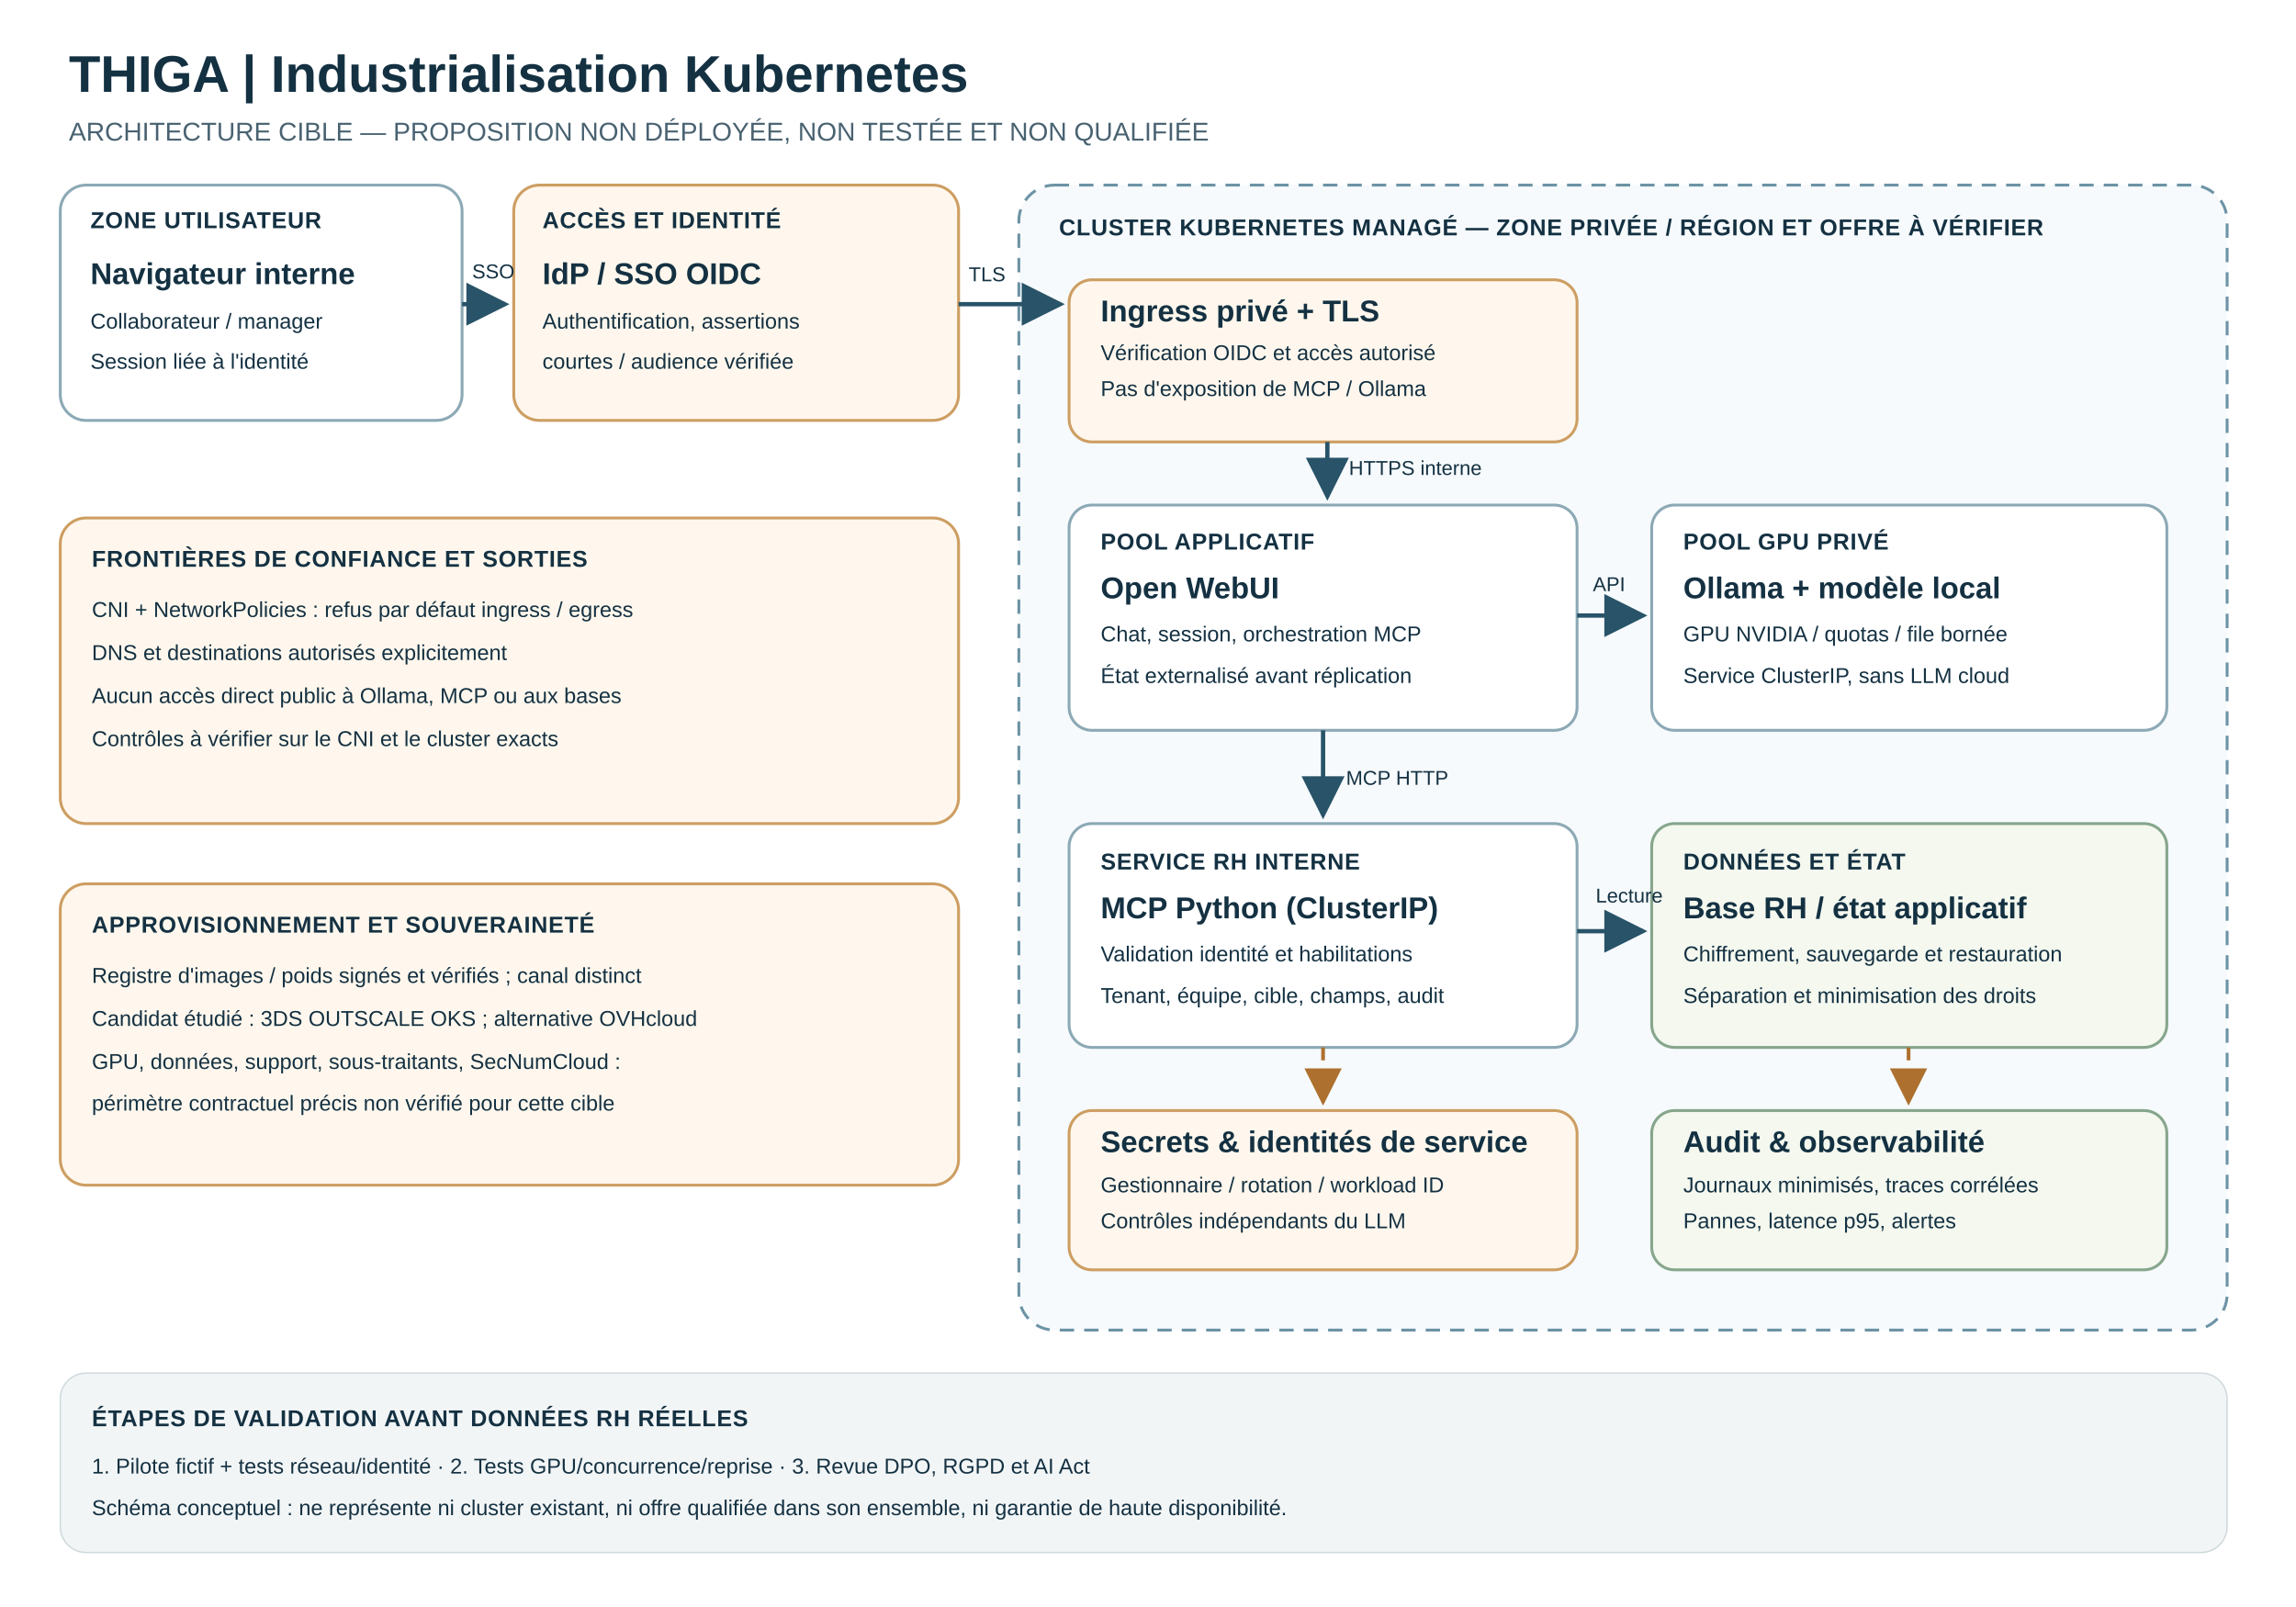
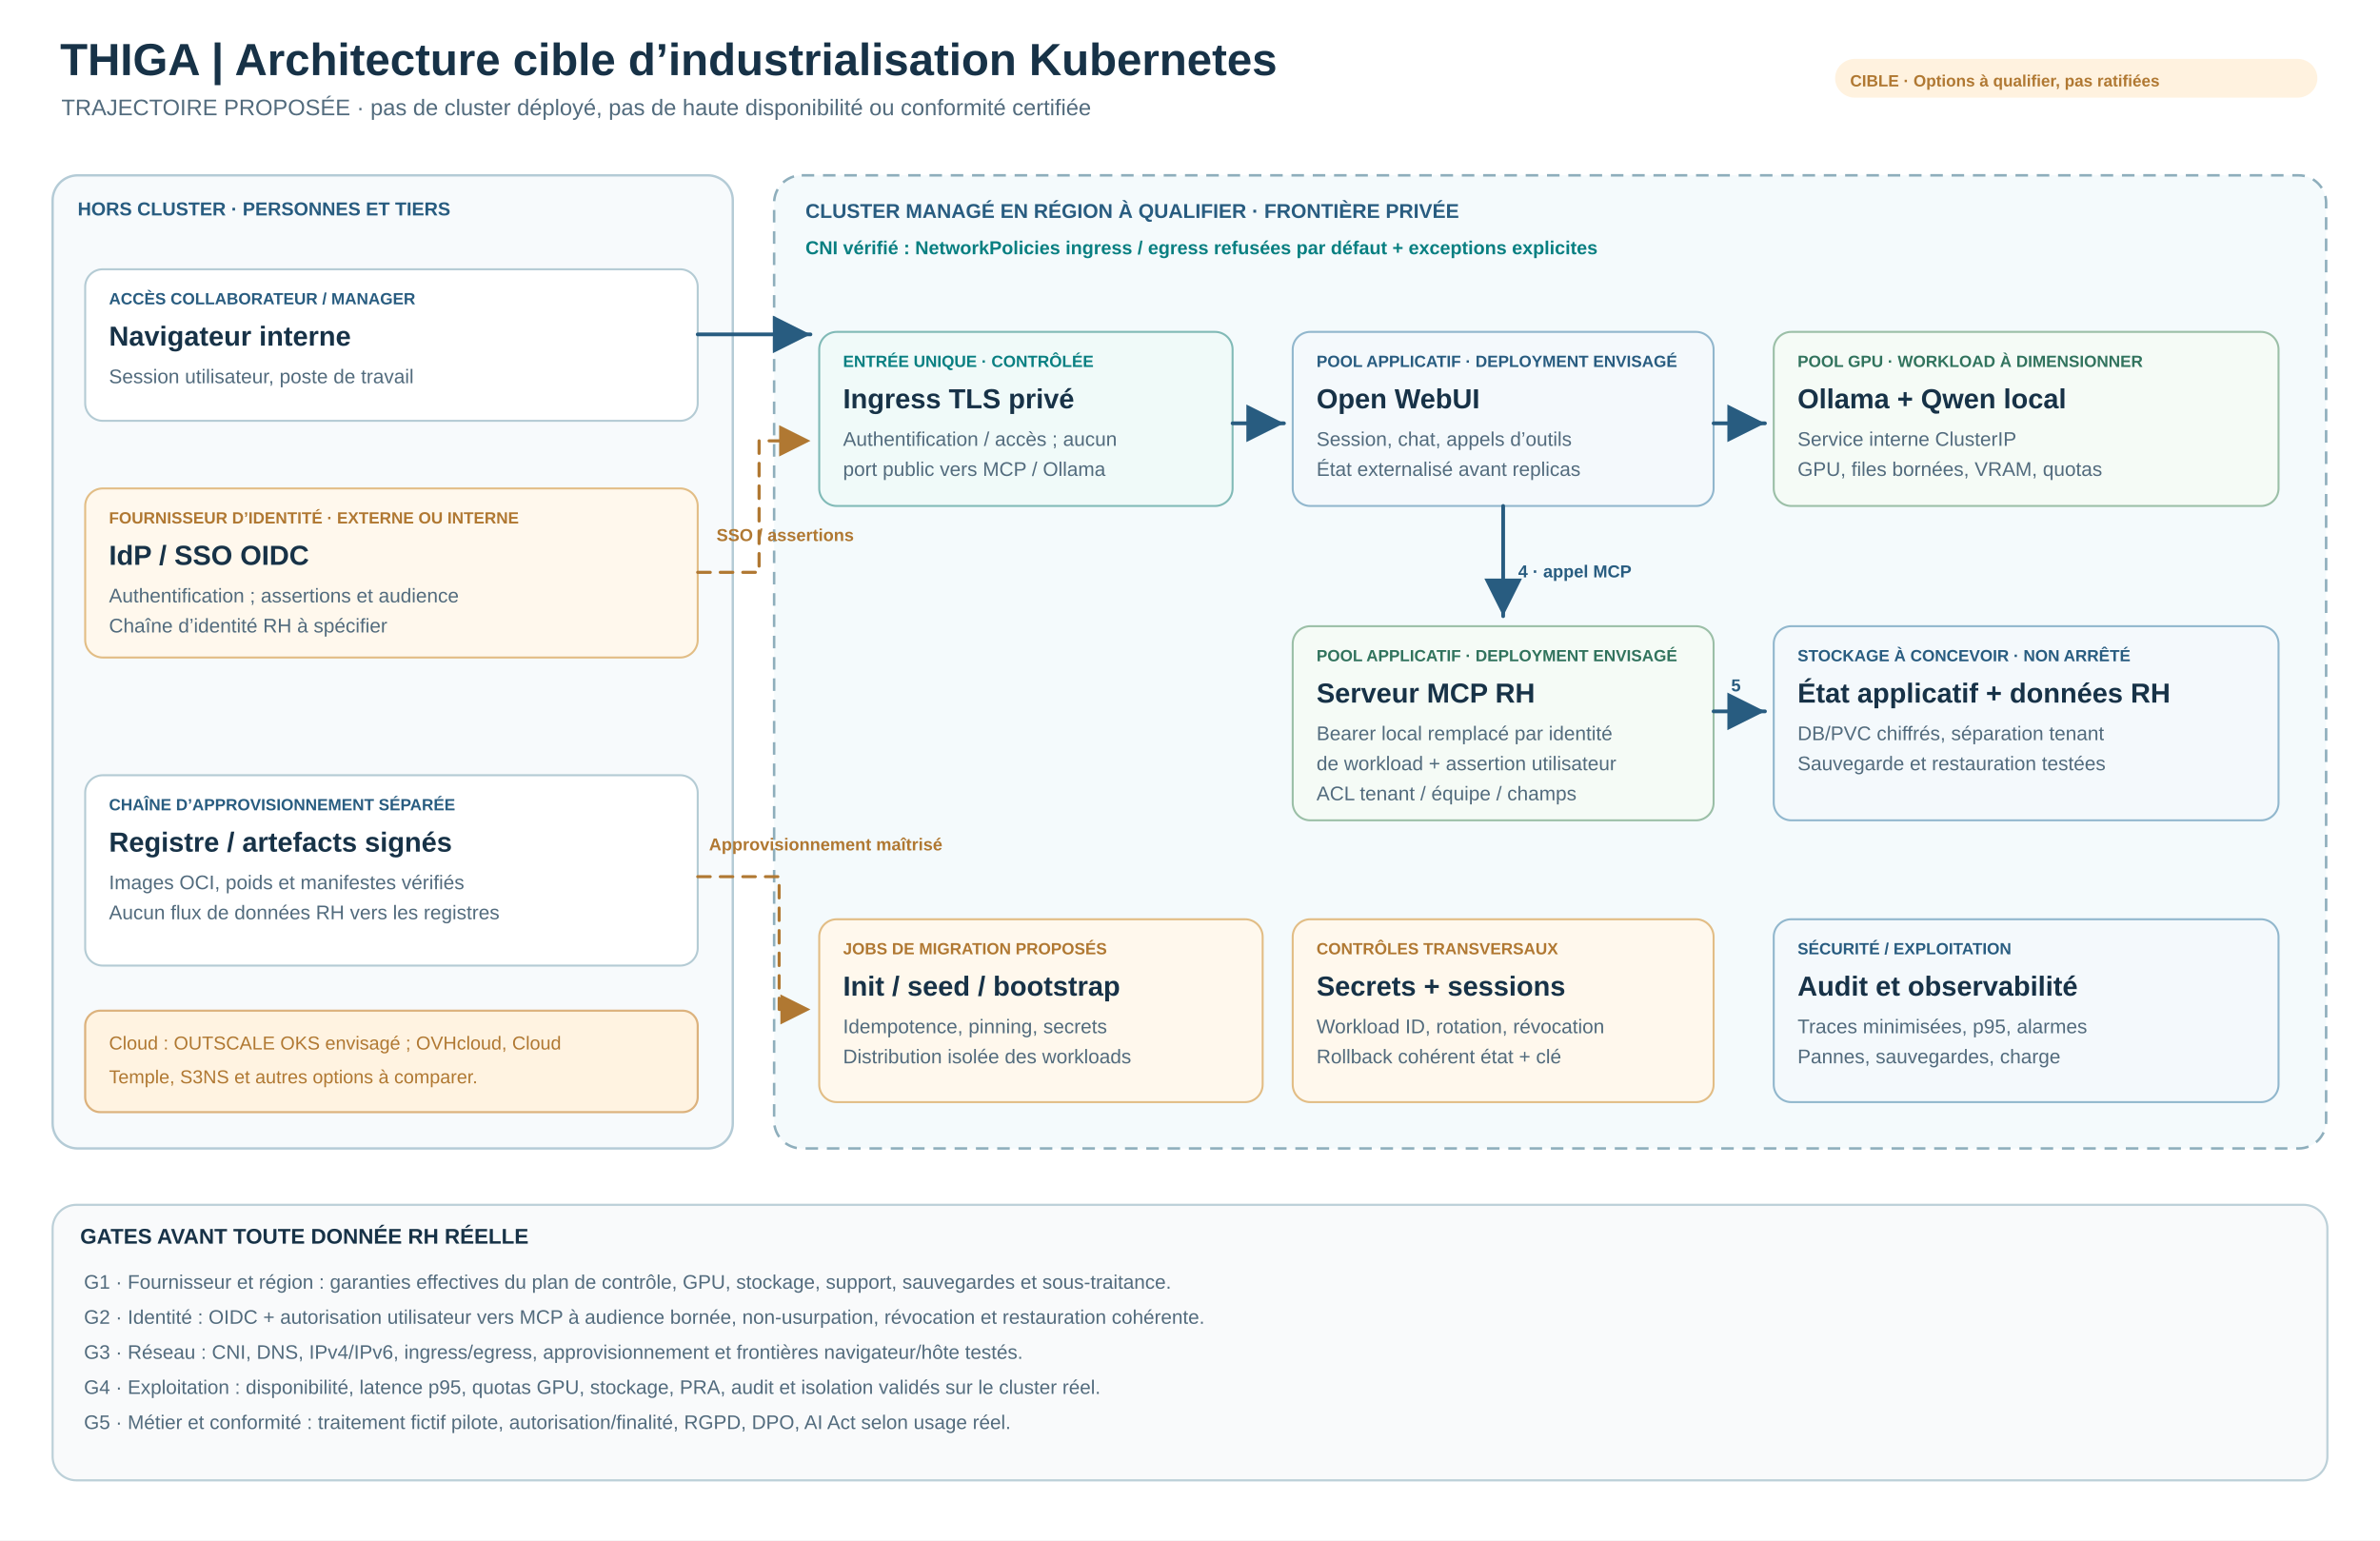
- <svg xmlns="http://www.w3.org/2000/svg" width="1600" height="1120" viewBox="0 0 1600 1120" role="img" aria-labelledby="title desc">
+ <svg xmlns="http://www.w3.org/2000/svg" baseProfile="full" height="1230" version="1.1" viewBox="0 0 1900 1230" width="1900">
  <defs>
-     <marker id="arrow" markerWidth="10" markerHeight="10" refX="9" refY="5" orient="auto">
-       <path d="M0 0 L10 5 L0 10z" fill="#285368" />
+     <marker id="arrow" markerHeight="11" markerWidth="11" orient="auto" refX="10" refY="5">
+       <path d="M0 0 L10 5 L0 10 Z" fill="#285c80" />
    </marker>
-     <marker id="dasharrow" markerWidth="10" markerHeight="10" refX="9" refY="5" orient="auto">
-       <path d="M0 0 L10 5 L0 10z" fill="#ad702e" />
+     <marker id="arrow-control" markerHeight="11" markerWidth="11" orient="auto" refX="10" refY="5">
+       <path d="M0 0 L10 5 L0 10 Z" fill="#b07832" />
    </marker>
-     <style>
-   text{font-family:Segoe UI,Arial,sans-serif;fill:#143142}
-   .title{font-size:36px;font-weight:700}.subtitle{font-size:18px;fill:#496271}
-   .zone{fill:#f6fafc;stroke:#6d93a5;stroke-width:2;stroke-dasharray:10 7}
-   .node{fill:#fff;stroke:#8ca9b5;stroke-width:2}.data{fill:#f4f8ef;stroke:#86a68c;stroke-width:2}
-   .control{fill:#fff7ed;stroke:#cd9e62;stroke-width:2}.head{font-size:21px;font-weight:700}.body{font-size:15px}.small{font-size:14px}.label{font-size:16px;font-weight:700;letter-spacing:.5px}
-   .flow{fill:none;stroke:#285368;stroke-width:3;marker-end:url(#arrow)}
-   .out{fill:none;stroke:#ad702e;stroke-width:2.6;stroke-dasharray:9 7;marker-end:url(#dasharrow)}
-  </style>
  </defs>
-   <rect width="1600" height="1120" fill="#fff" />
-   <text class="title" x="48" y="64">THIGA | Industrialisation Kubernetes</text>
-   <text class="subtitle" x="48" y="98">ARCHITECTURE CIBLE — PROPOSITION NON DÉPLOYÉE, NON TESTÉE ET NON QUALIFIÉE</text>
-   <rect x="42" y="129" width="280" height="164" rx="18" class="node" />
-   <text x="63" y="159" class="label">ZONE UTILISATEUR</text>
-   <text x="63" y="198" class="head">Navigateur interne</text>
-   <text x="63" y="229" class="body">Collaborateur / manager</text>
-   <text x="63" y="257" class="body">Session liée à l'identité</text>
-   <rect x="358" y="129" width="310" height="164" rx="18" class="control" />
-   <text x="378" y="159" class="label">ACCÈS ET IDENTITÉ</text>
-   <text x="378" y="198" class="head">IdP / SSO OIDC</text>
-   <text x="378" y="229" class="body">Authentification, assertions</text>
-   <text x="378" y="257" class="body">courtes / audience vérifiée</text>
-   <path class="flow" d="M322 212 H352" />
-   <text x="329" y="194" class="small">SSO</text>
-   <rect x="710" y="129" width="842" height="798" rx="25" class="zone" />
-   <text x="738" y="164" class="label">CLUSTER KUBERNETES MANAGÉ — ZONE PRIVÉE / RÉGION ET OFFRE À VÉRIFIER</text>
-   <rect x="745" y="195" width="354" height="113" rx="16" class="control" />
-   <text x="767" y="224" class="head">Ingress privé + TLS</text>
-   <text x="767" y="251" class="body">Vérification OIDC et accès autorisé</text>
-   <text x="767" y="276" class="body">Pas d'exposition de MCP / Ollama</text>
-   <path class="flow" d="M668 212 H739" />
-   <text x="675" y="196" class="small">TLS</text>
-   <rect x="745" y="352" width="354" height="157" rx="16" class="node" />
-   <text x="767" y="383" class="label">POOL APPLICATIF</text>
-   <text x="767" y="417" class="head">Open WebUI</text>
-   <text x="767" y="447" class="body">Chat, session, orchestration MCP</text>
-   <text x="767" y="476" class="body">État externalisé avant réplication</text>
-   <path class="flow" d="M925 308 V346" />
-   <text x="940" y="331" class="small">HTTPS interne</text>
-   <rect x="1151" y="352" width="359" height="157" rx="16" class="node" />
-   <text x="1173" y="383" class="label">POOL GPU PRIVÉ</text>
-   <text x="1173" y="417" class="head">Ollama + modèle local</text>
-   <text x="1173" y="447" class="body">GPU NVIDIA / quotas / file bornée</text>
-   <text x="1173" y="476" class="body">Service ClusterIP, sans LLM cloud</text>
-   <path class="flow" d="M1099 429 H1145" />
-   <text x="1110" y="412" class="small">API</text>
-   <rect x="745" y="574" width="354" height="156" rx="16" class="node" />
-   <text x="767" y="606" class="label">SERVICE RH INTERNE</text>
-   <text x="767" y="640" class="head">MCP Python (ClusterIP)</text>
-   <text x="767" y="670" class="body">Validation identité et habilitations</text>
-   <text x="767" y="699" class="body">Tenant, équipe, cible, champs, audit</text>
-   <path class="flow" d="M922 509 V568" />
-   <text x="938" y="547" class="small">MCP HTTP</text>
-   <rect x="1151" y="574" width="359" height="156" rx="16" class="data" />
-   <text x="1173" y="606" class="label">DONNÉES ET ÉTAT</text>
-   <text x="1173" y="640" class="head">Base RH / état applicatif</text>
-   <text x="1173" y="670" class="body">Chiffrement, sauvegarde et restauration</text>
-   <text x="1173" y="699" class="body">Séparation et minimisation des droits</text>
-   <path class="flow" d="M1099 649 H1145" />
-   <text x="1112" y="629" class="small">Lecture</text>
-   <rect x="745" y="774" width="354" height="111" rx="16" class="control" />
-   <text x="767" y="803" class="head">Secrets &amp; identités de service</text>
-   <text x="767" y="831" class="body">Gestionnaire / rotation / workload ID</text>
-   <text x="767" y="856" class="body">Contrôles indépendants du LLM</text>
-   <rect x="1151" y="774" width="359" height="111" rx="16" class="data" />
-   <text x="1173" y="803" class="head">Audit &amp; observabilité</text>
-   <text x="1173" y="831" class="body">Journaux minimisés, traces corrélées</text>
-   <text x="1173" y="856" class="body">Pannes, latence p95, alertes</text>
-   <path class="out" d="M922 730 V768" />
-   <path class="out" d="M1330 730 V768" />
-   <rect x="42" y="361" width="626" height="213" rx="18" class="control" />
-   <text x="64" y="395" class="label">FRONTIÈRES DE CONFIANCE ET SORTIES</text>
-   <text x="64" y="430" class="body">CNI + NetworkPolicies : refus par défaut ingress / egress</text>
-   <text x="64" y="460" class="body">DNS et destinations autorisés explicitement</text>
-   <text x="64" y="490" class="body">Aucun accès direct public à Ollama, MCP ou aux bases</text>
-   <text x="64" y="520" class="body">Contrôles à vérifier sur le CNI et le cluster exacts</text>
-   <rect x="42" y="616" width="626" height="210" rx="18" class="control" />
-   <text x="64" y="650" class="label">APPROVISIONNEMENT ET SOUVERAINETÉ</text>
-   <text x="64" y="685" class="body">Registre d'images / poids signés et vérifiés ; canal distinct</text>
-   <text x="64" y="715" class="body">Candidat étudié : 3DS OUTSCALE OKS ; alternative OVHcloud</text>
-   <text x="64" y="745" class="body">GPU, données, support, sous-traitants, SecNumCloud :</text>
-   <text x="64" y="774" class="body">périmètre contractuel précis non vérifié pour cette cible</text>
-   <rect x="42" y="957" width="1510" height="125" rx="18" fill="#f2f5f6" stroke="#ced9dc" />
-   <text x="64" y="994" class="label">ÉTAPES DE VALIDATION AVANT DONNÉES RH RÉELLES</text>
-   <text x="64" y="1027" class="body">1. Pilote fictif + tests réseau/identité  ·  2. Tests GPU/concurrence/reprise  ·  3. Revue DPO, RGPD et AI Act</text>
-   <text x="64" y="1056" class="body">Schéma conceptuel : ne représente ni cluster existant, ni offre qualifiée dans son ensemble, ni garantie de haute disponibilité.</text>
+   <rect fill="#ffffff" height="1230" width="1900" x="0" y="0" />
+   <text fill="#173247" font-family="Segoe UI, Arial, sans-serif" font-size="36" font-weight="700" x="48" y="60">THIGA | Architecture cible d’industrialisation Kubernetes</text>
+   <text fill="#526b7d" font-family="Segoe UI, Arial, sans-serif" font-size="18" font-weight="400" x="49" y="92">TRAJECTOIRE PROPOSÉE · pas de cluster déployé, pas de haute disponibilité ou conformité certifiée</text>
+   <rect fill="#fff2df" height="31" rx="16" ry="16" stroke="none" stroke-width="0" width="385" x="1465" y="47" />
+   <text fill="#b07832" font-family="Segoe UI, Arial, sans-serif" font-size="13" font-weight="700" x="1477" y="69">CIBLE · Options à qualifier, pas ratifiées</text>
+   <rect fill="#f7fafc" height="777" rx="20" ry="20" stroke="#b4cbd6" stroke-width="1.9" width="543" x="42" y="140" />
+   <text fill="#285c80" font-family="Segoe UI, Arial, sans-serif" font-size="15" font-weight="700" x="62" y="172">HORS CLUSTER · PERSONNES ET TIERS</text>
+   <rect fill="#fff" height="121" rx="14" ry="14" stroke="#b4cbd4" stroke-width="1.6" width="489" x="68" y="215" />
+   <text fill="#285c80" font-family="Segoe UI, Arial, sans-serif" font-size="13" font-weight="700" x="87" y="243">ACCÈS COLLABORATEUR / MANAGER</text>
+   <text fill="#173247" font-family="Segoe UI, Arial, sans-serif" font-size="22" font-weight="700" x="87" y="276">Navigateur interne</text>
+   <text fill="#526b7d" font-family="Segoe UI, Arial, sans-serif" font-size="15.8" font-weight="400" x="87" y="306">Session utilisateur, poste de travail</text>
+   <rect fill="#fff8ed" height="135" rx="14" ry="14" stroke="#e2bd85" stroke-width="1.6" width="489" x="68" y="390" />
+   <text fill="#b07832" font-family="Segoe UI, Arial, sans-serif" font-size="13" font-weight="700" x="87" y="418">FOURNISSEUR D’IDENTITÉ · EXTERNE OU INTERNE</text>
+   <text fill="#173247" font-family="Segoe UI, Arial, sans-serif" font-size="22" font-weight="700" x="87" y="451">IdP / SSO OIDC</text>
+   <text fill="#526b7d" font-family="Segoe UI, Arial, sans-serif" font-size="15.8" font-weight="400" x="87" y="481">Authentification ; assertions et audience</text>
+   <text fill="#526b7d" font-family="Segoe UI, Arial, sans-serif" font-size="15.8" font-weight="400" x="87" y="505">Chaîne d’identité RH à spécifier</text>
+   <rect fill="#fff" height="152" rx="14" ry="14" stroke="#b4cbd4" stroke-width="1.6" width="489" x="68" y="619" />
+   <text fill="#285c80" font-family="Segoe UI, Arial, sans-serif" font-size="13" font-weight="700" x="87" y="647">CHAÎNE D’APPROVISIONNEMENT SÉPARÉE</text>
+   <text fill="#173247" font-family="Segoe UI, Arial, sans-serif" font-size="22" font-weight="700" x="87" y="680">Registre / artefacts signés</text>
+   <text fill="#526b7d" font-family="Segoe UI, Arial, sans-serif" font-size="15.8" font-weight="400" x="87" y="710">Images OCI, poids et manifestes vérifiés</text>
+   <text fill="#526b7d" font-family="Segoe UI, Arial, sans-serif" font-size="15.8" font-weight="400" x="87" y="734">Aucun flux de données RH vers les registres</text>
+   <rect fill="#fff3e1" height="81" rx="12" ry="12" stroke="#dcb27d" stroke-width="1.7" width="489" x="68" y="807" />
+   <text fill="#b07832" font-family="Segoe UI, Arial, sans-serif" font-size="15" font-weight="400" x="87" y="838">Cloud : OUTSCALE OKS envisagé ; OVHcloud, Cloud</text>
+   <text fill="#b07832" font-family="Segoe UI, Arial, sans-serif" font-size="15" font-weight="400" x="87" y="865">Temple, S3NS et autres options à comparer.</text>
+   <rect fill="#f4fafc" height="777" rx="22" ry="22" stroke="#8eaebc" stroke-dasharray="10,7" stroke-width="2" width="1239" x="618" y="140" />
+   <text fill="#285c80" font-family="Segoe UI, Arial, sans-serif" font-size="16" font-weight="700" x="643" y="174">CLUSTER MANAGÉ EN RÉGION À QUALIFIER · FRONTIÈRE PRIVÉE</text>
+   <text fill="#087f81" font-family="Segoe UI, Arial, sans-serif" font-size="15" font-weight="700" x="643" y="203">CNI vérifié : NetworkPolicies ingress / egress refusées par défaut + exceptions explicites</text>
+   <rect fill="#f0faf9" height="139" rx="14" ry="14" stroke="#81bab7" stroke-width="1.6" width="330" x="654" y="265" />
+   <text fill="#087f81" font-family="Segoe UI, Arial, sans-serif" font-size="13" font-weight="700" x="673" y="293">ENTRÉE UNIQUE · CONTRÔLÉE</text>
+   <text fill="#173247" font-family="Segoe UI, Arial, sans-serif" font-size="22" font-weight="700" x="673" y="326">Ingress TLS privé</text>
+   <text fill="#526b7d" font-family="Segoe UI, Arial, sans-serif" font-size="15.8" font-weight="400" x="673" y="356">Authentification / accès ; aucun</text>
+   <text fill="#526b7d" font-family="Segoe UI, Arial, sans-serif" font-size="15.8" font-weight="400" x="673" y="380">port public vers MCP / Ollama</text>
+   <rect fill="#f4f9fc" height="139" rx="14" ry="14" stroke="#91b7cd" stroke-width="1.6" width="336" x="1032" y="265" />
+   <text fill="#285c80" font-family="Segoe UI, Arial, sans-serif" font-size="13" font-weight="700" x="1051" y="293">POOL APPLICATIF · DEPLOYMENT ENVISAGÉ</text>
+   <text fill="#173247" font-family="Segoe UI, Arial, sans-serif" font-size="22" font-weight="700" x="1051" y="326">Open WebUI</text>
+   <text fill="#526b7d" font-family="Segoe UI, Arial, sans-serif" font-size="15.8" font-weight="400" x="1051" y="356">Session, chat, appels d’outils</text>
+   <text fill="#526b7d" font-family="Segoe UI, Arial, sans-serif" font-size="15.8" font-weight="400" x="1051" y="380">État externalisé avant replicas</text>
+   <rect fill="#f5fbf6" height="139" rx="14" ry="14" stroke="#9bbfa7" stroke-width="1.6" width="403" x="1416" y="265" />
+   <text fill="#31735d" font-family="Segoe UI, Arial, sans-serif" font-size="13" font-weight="700" x="1435" y="293">POOL GPU · WORKLOAD À DIMENSIONNER</text>
+   <text fill="#173247" font-family="Segoe UI, Arial, sans-serif" font-size="22" font-weight="700" x="1435" y="326">Ollama + Qwen local</text>
+   <text fill="#526b7d" font-family="Segoe UI, Arial, sans-serif" font-size="15.8" font-weight="400" x="1435" y="356">Service interne ClusterIP</text>
+   <text fill="#526b7d" font-family="Segoe UI, Arial, sans-serif" font-size="15.8" font-weight="400" x="1435" y="380">GPU, files bornées, VRAM, quotas</text>
+   <rect fill="#f5fbf6" height="155" rx="14" ry="14" stroke="#9bbfa7" stroke-width="1.6" width="336" x="1032" y="500" />
+   <text fill="#31735d" font-family="Segoe UI, Arial, sans-serif" font-size="13" font-weight="700" x="1051" y="528">POOL APPLICATIF · DEPLOYMENT ENVISAGÉ</text>
+   <text fill="#173247" font-family="Segoe UI, Arial, sans-serif" font-size="22" font-weight="700" x="1051" y="561">Serveur MCP RH</text>
+   <text fill="#526b7d" font-family="Segoe UI, Arial, sans-serif" font-size="15.8" font-weight="400" x="1051" y="591">Bearer local remplacé par identité</text>
+   <text fill="#526b7d" font-family="Segoe UI, Arial, sans-serif" font-size="15.8" font-weight="400" x="1051" y="615">de workload + assertion utilisateur</text>
+   <text fill="#526b7d" font-family="Segoe UI, Arial, sans-serif" font-size="15.8" font-weight="400" x="1051" y="639">ACL tenant / équipe / champs</text>
+   <rect fill="#f4f9fc" height="155" rx="14" ry="14" stroke="#91b7cd" stroke-width="1.6" width="403" x="1416" y="500" />
+   <text fill="#285c80" font-family="Segoe UI, Arial, sans-serif" font-size="13" font-weight="700" x="1435" y="528">STOCKAGE À CONCEVOIR · NON ARRÊTÉ</text>
+   <text fill="#173247" font-family="Segoe UI, Arial, sans-serif" font-size="22" font-weight="700" x="1435" y="561">État applicatif + données RH</text>
+   <text fill="#526b7d" font-family="Segoe UI, Arial, sans-serif" font-size="15.8" font-weight="400" x="1435" y="591">DB/PVC chiffrés, séparation tenant</text>
+   <text fill="#526b7d" font-family="Segoe UI, Arial, sans-serif" font-size="15.8" font-weight="400" x="1435" y="615">Sauvegarde et restauration testées</text>
+   <rect fill="#fff8ed" height="146" rx="14" ry="14" stroke="#e2bd85" stroke-width="1.6" width="354" x="654" y="734" />
+   <text fill="#b07832" font-family="Segoe UI, Arial, sans-serif" font-size="13" font-weight="700" x="673" y="762">JOBS DE MIGRATION PROPOSÉS</text>
+   <text fill="#173247" font-family="Segoe UI, Arial, sans-serif" font-size="22" font-weight="700" x="673" y="795">Init / seed / bootstrap</text>
+   <text fill="#526b7d" font-family="Segoe UI, Arial, sans-serif" font-size="15.8" font-weight="400" x="673" y="825">Idempotence, pinning, secrets</text>
+   <text fill="#526b7d" font-family="Segoe UI, Arial, sans-serif" font-size="15.8" font-weight="400" x="673" y="849">Distribution isolée des workloads</text>
+   <rect fill="#fff8ed" height="146" rx="14" ry="14" stroke="#e2bd85" stroke-width="1.6" width="336" x="1032" y="734" />
+   <text fill="#b07832" font-family="Segoe UI, Arial, sans-serif" font-size="13" font-weight="700" x="1051" y="762">CONTRÔLES TRANSVERSAUX</text>
+   <text fill="#173247" font-family="Segoe UI, Arial, sans-serif" font-size="22" font-weight="700" x="1051" y="795">Secrets + sessions</text>
+   <text fill="#526b7d" font-family="Segoe UI, Arial, sans-serif" font-size="15.8" font-weight="400" x="1051" y="825">Workload ID, rotation, révocation</text>
+   <text fill="#526b7d" font-family="Segoe UI, Arial, sans-serif" font-size="15.8" font-weight="400" x="1051" y="849">Rollback cohérent état + clé</text>
+   <rect fill="#f4f9fc" height="146" rx="14" ry="14" stroke="#91b7cd" stroke-width="1.6" width="403" x="1416" y="734" />
+   <text fill="#285c80" font-family="Segoe UI, Arial, sans-serif" font-size="13" font-weight="700" x="1435" y="762">SÉCURITÉ / EXPLOITATION</text>
+   <text fill="#173247" font-family="Segoe UI, Arial, sans-serif" font-size="22" font-weight="700" x="1435" y="795">Audit et observabilité</text>
+   <text fill="#526b7d" font-family="Segoe UI, Arial, sans-serif" font-size="15.8" font-weight="400" x="1435" y="825">Traces minimisées, p95, alarmes</text>
+   <text fill="#526b7d" font-family="Segoe UI, Arial, sans-serif" font-size="15.8" font-weight="400" x="1435" y="849">Pannes, sauvegardes, charge</text>
+   <path d="M557,267 L647,267" fill="none" marker-end="url(#arrow)" stroke="#285c80" stroke-linecap="round" stroke-linejoin="round" stroke-width="3" />
+   <path d="M984,338 L1025,338" fill="none" marker-end="url(#arrow)" stroke="#285c80" stroke-linecap="round" stroke-linejoin="round" stroke-width="3" />
+   <path d="M1368,338 L1409,338" fill="none" marker-end="url(#arrow)" stroke="#285c80" stroke-linecap="round" stroke-linejoin="round" stroke-width="3" />
+   <path d="M1200,404 L1200,492" fill="none" marker-end="url(#arrow)" stroke="#285c80" stroke-linecap="round" stroke-linejoin="round" stroke-width="3" />
+   <text fill="#285c80" font-family="Segoe UI, Arial, sans-serif" font-size="13.8" font-weight="700" x="1212" y="461">4 · appel MCP</text>
+   <path d="M1368,568 L1409,568" fill="none" marker-end="url(#arrow)" stroke="#285c80" stroke-linecap="round" stroke-linejoin="round" stroke-width="3" />
+   <text fill="#285c80" font-family="Segoe UI, Arial, sans-serif" font-size="13.8" font-weight="700" x="1382" y="552">5</text>
+   <path d="M557,457 L606,457 L606,352 L647,352" fill="none" marker-end="url(#arrow-control)" stroke="#b07832" stroke-dasharray="10,8" stroke-linecap="round" stroke-linejoin="round" stroke-width="2.5" />
+   <text fill="#b07832" font-family="Segoe UI, Arial, sans-serif" font-size="13.8" font-weight="700" x="572" y="432">SSO / assertions</text>
+   <path d="M557,700 L622,700 L622,806 L647,806" fill="none" marker-end="url(#arrow-control)" stroke="#b07832" stroke-dasharray="10,8" stroke-linecap="round" stroke-linejoin="round" stroke-width="2.4" />
+   <text fill="#b07832" font-family="Segoe UI, Arial, sans-serif" font-size="13.8" font-weight="700" x="566" y="679">Approvisionnement maîtrisé</text>
+   <rect fill="#f9fafb" height="220" rx="19" ry="19" stroke="#bcd0d8" stroke-width="1.7" width="1816" x="42" y="962" />
+   <text fill="#173247" font-family="Segoe UI, Arial, sans-serif" font-size="17" font-weight="700" x="64" y="993">GATES AVANT TOUTE DONNÉE RH RÉELLE</text>
+   <text fill="#526b7d" font-family="Segoe UI, Arial, sans-serif" font-size="15.7" font-weight="400" x="67" y="1029">G1 · Fournisseur et région : garanties effectives du plan de contrôle, GPU, stockage, support, sauvegardes et sous-traitance.</text>
+   <text fill="#526b7d" font-family="Segoe UI, Arial, sans-serif" font-size="15.7" font-weight="400" x="67" y="1057">G2 · Identité : OIDC + autorisation utilisateur vers MCP à audience bornée, non-usurpation, révocation et restauration cohérente.</text>
+   <text fill="#526b7d" font-family="Segoe UI, Arial, sans-serif" font-size="15.7" font-weight="400" x="67" y="1085">G3 · Réseau : CNI, DNS, IPv4/IPv6, ingress/egress, approvisionnement et frontières navigateur/hôte testés.</text>
+   <text fill="#526b7d" font-family="Segoe UI, Arial, sans-serif" font-size="15.7" font-weight="400" x="67" y="1113">G4 · Exploitation : disponibilité, latence p95, quotas GPU, stockage, PRA, audit et isolation validés sur le cluster réel.</text>
+   <text fill="#526b7d" font-family="Segoe UI, Arial, sans-serif" font-size="15.7" font-weight="400" x="67" y="1141">G5 · Métier et conformité : traitement fictif pilote, autorisation/finalité, RGPD, DPO, AI Act selon usage réel.</text>
</svg>
